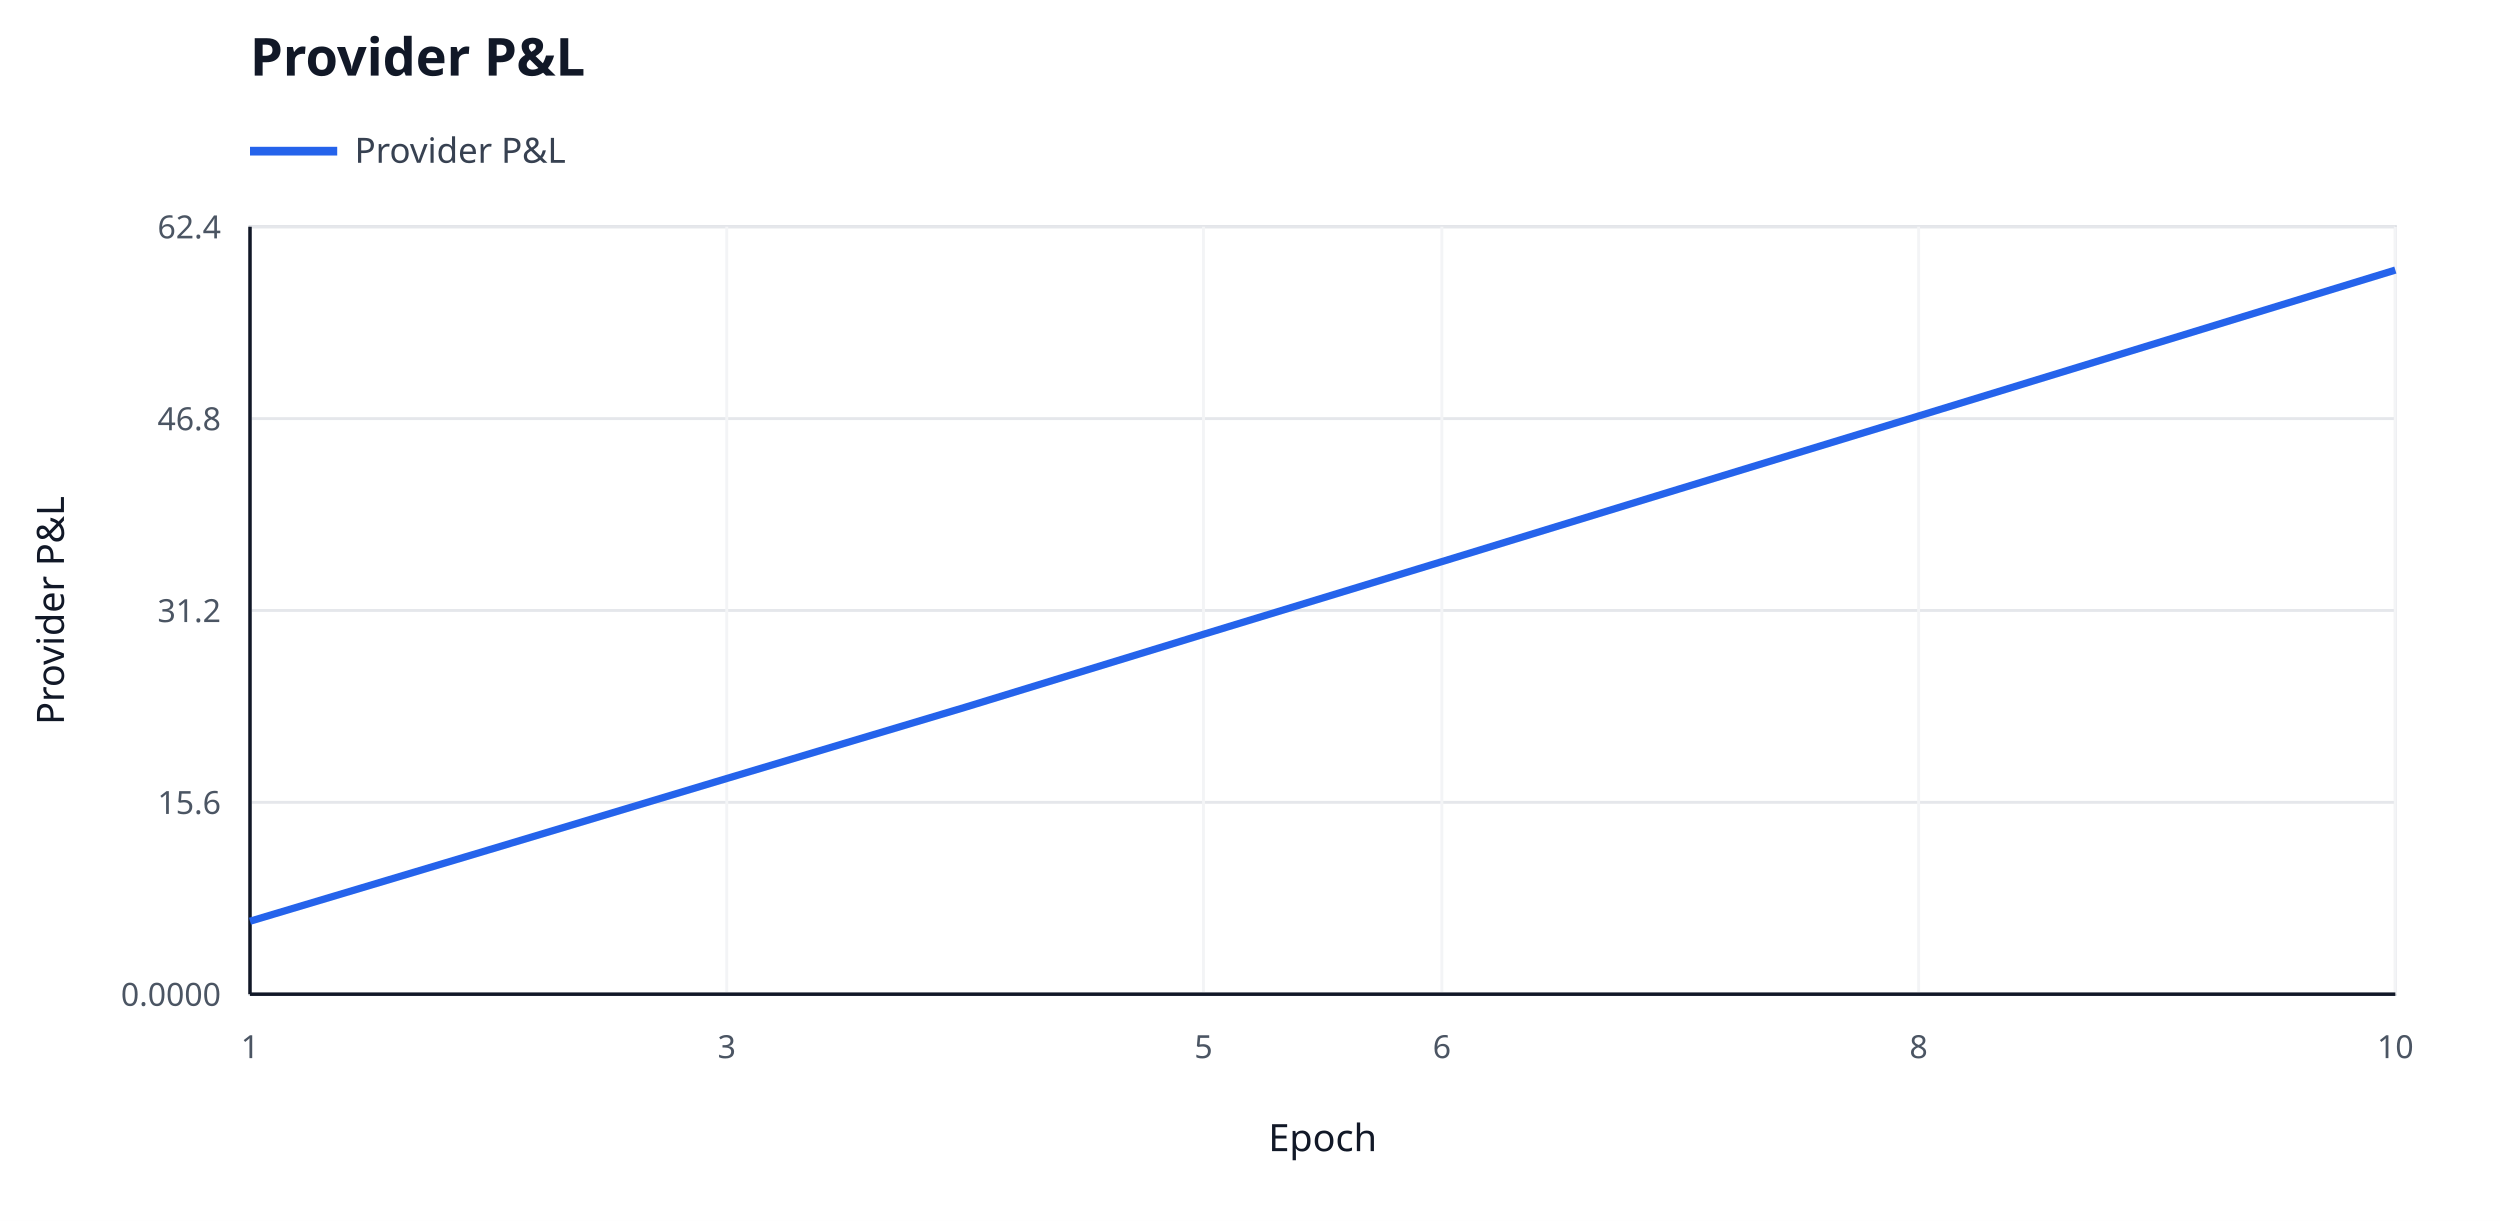
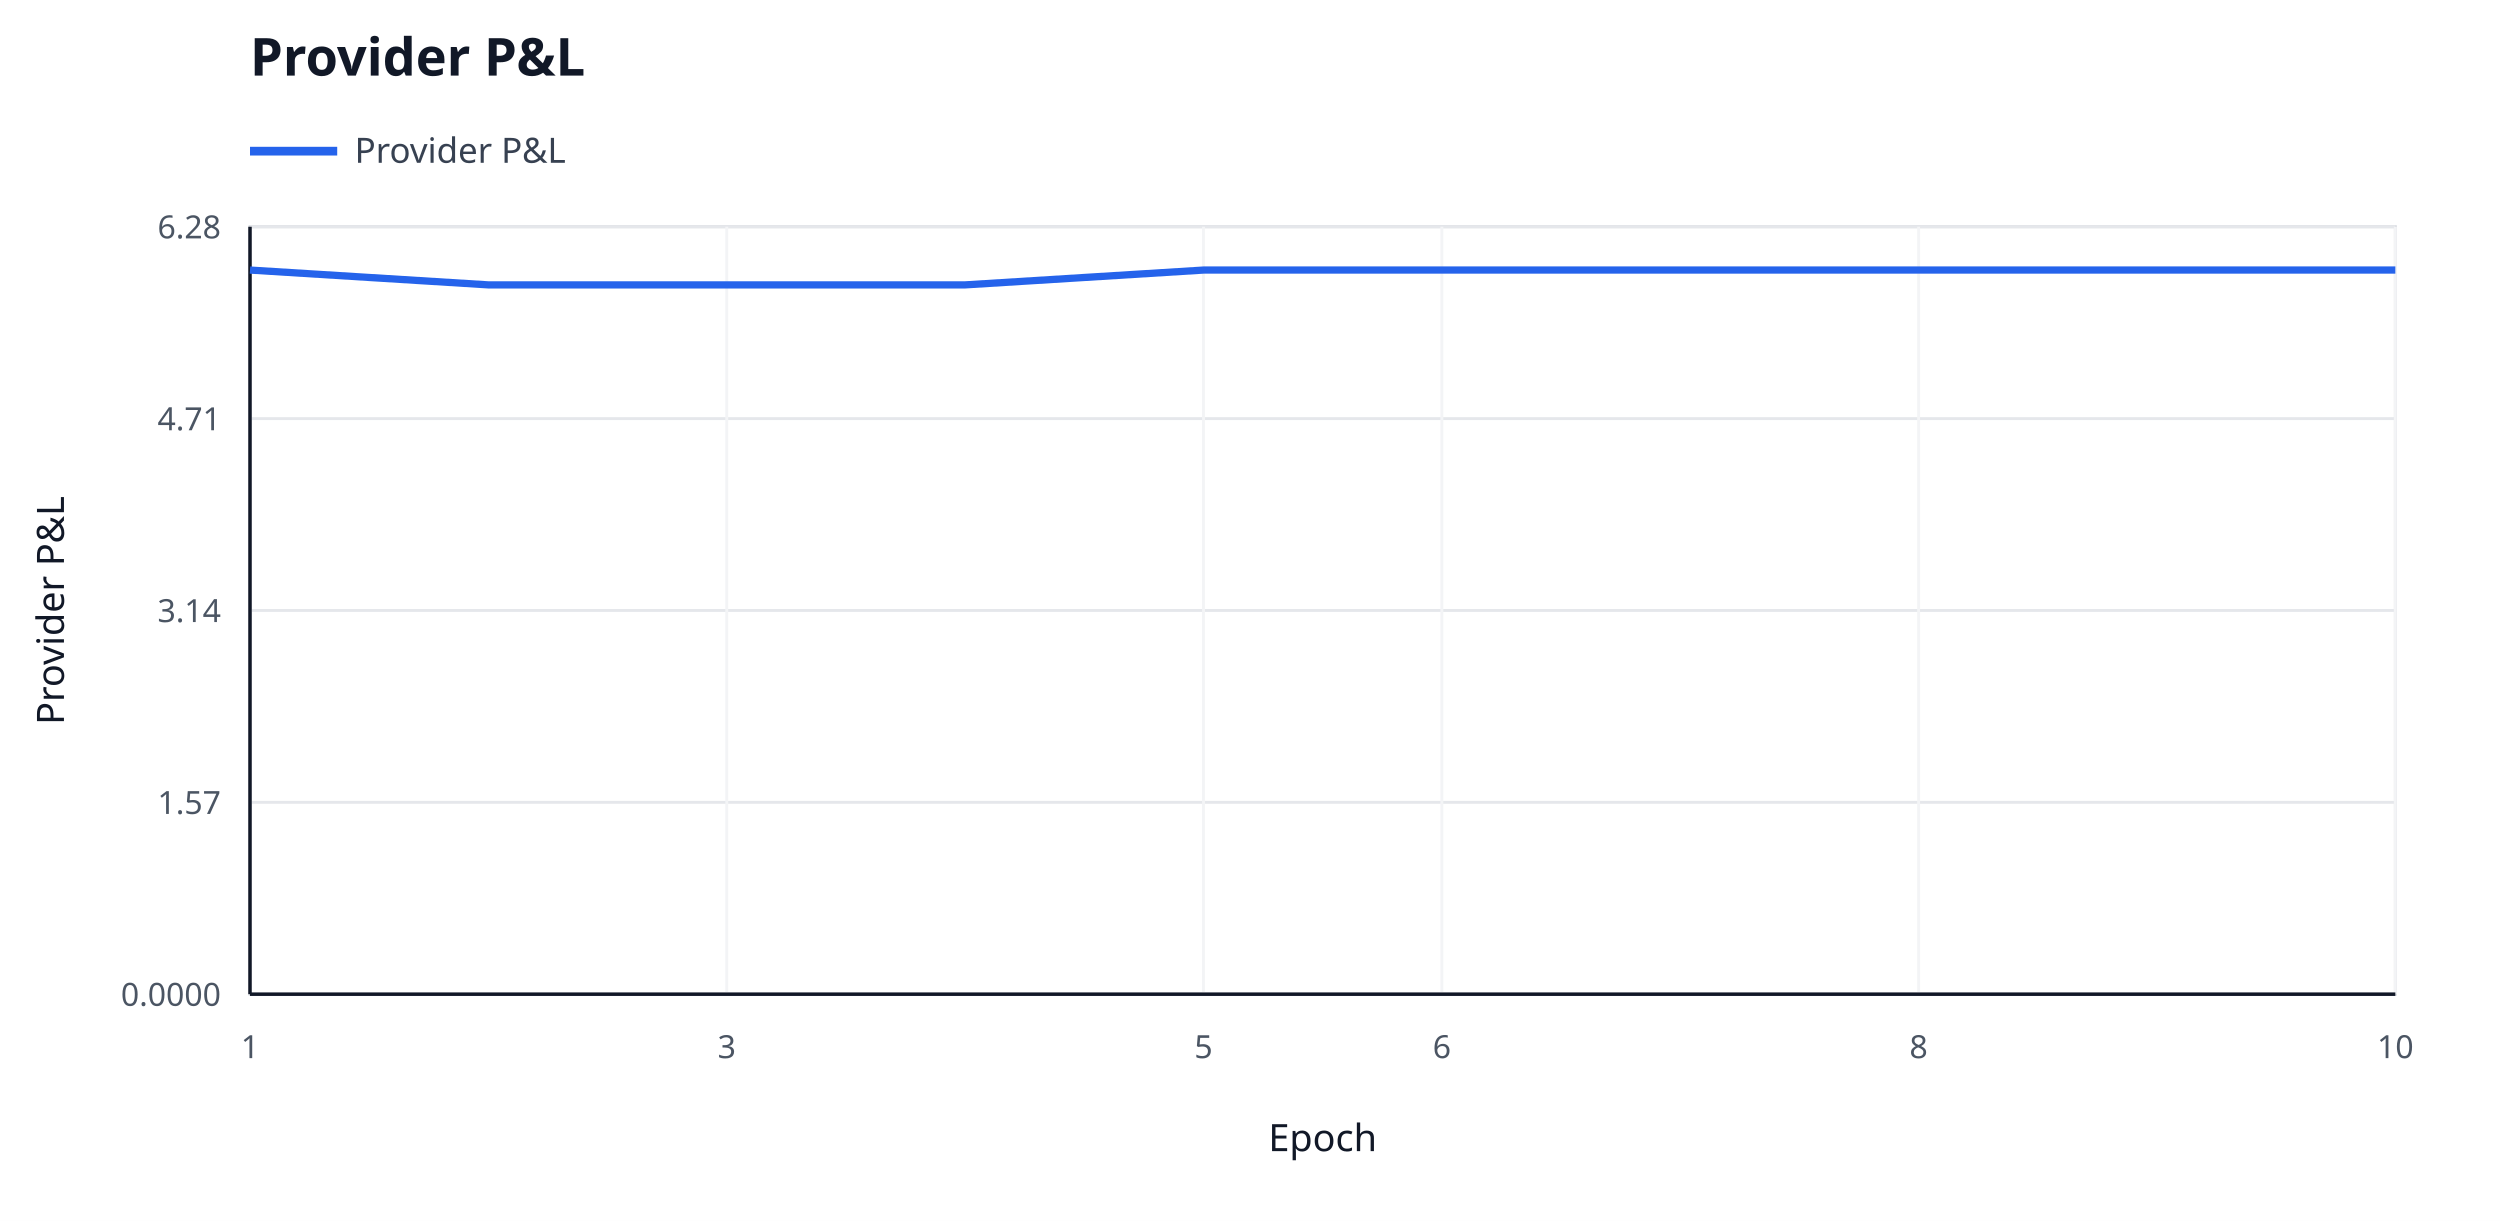
<svg xmlns="http://www.w3.org/2000/svg" width="860" height="420" viewBox="0 0 860 420">
  <rect width="100%" height="100%" fill="#ffffff" />
  <text x="86" y="26" font-family="sans-serif" font-size="18" font-weight="700" fill="#111827">Provider P&amp;L</text>
  <line x1="86" y1="52" x2="116" y2="52" stroke="#2563eb" stroke-width="3" />
  <text x="122" y="56" font-family="sans-serif" font-size="12" fill="#374151">Provider P&amp;L</text>
  <rect x="86" y="78" width="738" height="264" fill="#ffffff" stroke="#d1d5db" />
  <line x1="86" y1="342.0" x2="824" y2="342.0" stroke="#e5e7eb" stroke-width="1" />
  <text x="76" y="346.0" font-family="sans-serif" font-size="11" text-anchor="end" fill="#4b5563">0.0000</text>
  <line x1="86" y1="276.0" x2="824" y2="276.0" stroke="#e5e7eb" stroke-width="1" />
-   <text x="76" y="280.0" font-family="sans-serif" font-size="11" text-anchor="end" fill="#4b5563">15.6</text>
+   <text x="76" y="280.0" font-family="sans-serif" font-size="11" text-anchor="end" fill="#4b5563">1.57</text>
  <line x1="86" y1="210.0" x2="824" y2="210.0" stroke="#e5e7eb" stroke-width="1" />
-   <text x="76" y="214.0" font-family="sans-serif" font-size="11" text-anchor="end" fill="#4b5563">31.2</text>
+   <text x="76" y="214.0" font-family="sans-serif" font-size="11" text-anchor="end" fill="#4b5563">3.14</text>
  <line x1="86" y1="144.0" x2="824" y2="144.0" stroke="#e5e7eb" stroke-width="1" />
-   <text x="76" y="148.0" font-family="sans-serif" font-size="11" text-anchor="end" fill="#4b5563">46.8</text>
+   <text x="76" y="148.0" font-family="sans-serif" font-size="11" text-anchor="end" fill="#4b5563">4.71</text>
  <line x1="86" y1="78.0" x2="824" y2="78.0" stroke="#e5e7eb" stroke-width="1" />
-   <text x="76" y="82.0" font-family="sans-serif" font-size="11" text-anchor="end" fill="#4b5563">62.4</text>
+   <text x="76" y="82.0" font-family="sans-serif" font-size="11" text-anchor="end" fill="#4b5563">6.28</text>
  <line x1="86.0" y1="78" x2="86.0" y2="342" stroke="#f3f4f6" stroke-width="1" />
  <text x="86.0" y="364" font-family="sans-serif" font-size="11" text-anchor="middle" fill="#4b5563">1</text>
  <line x1="250.0" y1="78" x2="250.0" y2="342" stroke="#f3f4f6" stroke-width="1" />
  <text x="250.0" y="364" font-family="sans-serif" font-size="11" text-anchor="middle" fill="#4b5563">3</text>
  <line x1="414.0" y1="78" x2="414.0" y2="342" stroke="#f3f4f6" stroke-width="1" />
  <text x="414.0" y="364" font-family="sans-serif" font-size="11" text-anchor="middle" fill="#4b5563">5</text>
  <line x1="496.0" y1="78" x2="496.0" y2="342" stroke="#f3f4f6" stroke-width="1" />
  <text x="496.0" y="364" font-family="sans-serif" font-size="11" text-anchor="middle" fill="#4b5563">6</text>
  <line x1="660.0" y1="78" x2="660.0" y2="342" stroke="#f3f4f6" stroke-width="1" />
  <text x="660.0" y="364" font-family="sans-serif" font-size="11" text-anchor="middle" fill="#4b5563">8</text>
  <line x1="824.0" y1="78" x2="824.0" y2="342" stroke="#f3f4f6" stroke-width="1" />
  <text x="824.0" y="364" font-family="sans-serif" font-size="11" text-anchor="middle" fill="#4b5563">10</text>
  <line x1="86" y1="342" x2="824" y2="342" stroke="#111827" stroke-width="1.2" />
  <line x1="86" y1="78" x2="86" y2="342" stroke="#111827" stroke-width="1.2" />
  <text x="455.0" y="396" font-family="sans-serif" font-size="13" text-anchor="middle" fill="#111827">Epoch</text>
  <text transform="translate(22 210.0) rotate(-90)" font-family="sans-serif" font-size="13" text-anchor="middle" fill="#111827">Provider P&amp;L</text>
-   <polyline fill="none" stroke="#2563eb" stroke-width="2.5" points="86.0,316.9 168.0,292.4 250.0,267.8 332.0,243.3 414.0,218.2 496.0,193.2 578.0,168.1 660.0,143.1 742.0,118.0 824.0,92.9" />
+   <polyline fill="none" stroke="#2563eb" stroke-width="2.5" points="86.0,92.9 168.0,98.0 250.0,98.0 332.0,98.0 414.0,92.9 496.0,92.9 578.0,92.9 660.0,92.9 742.0,92.9 824.0,92.9" />
</svg>
